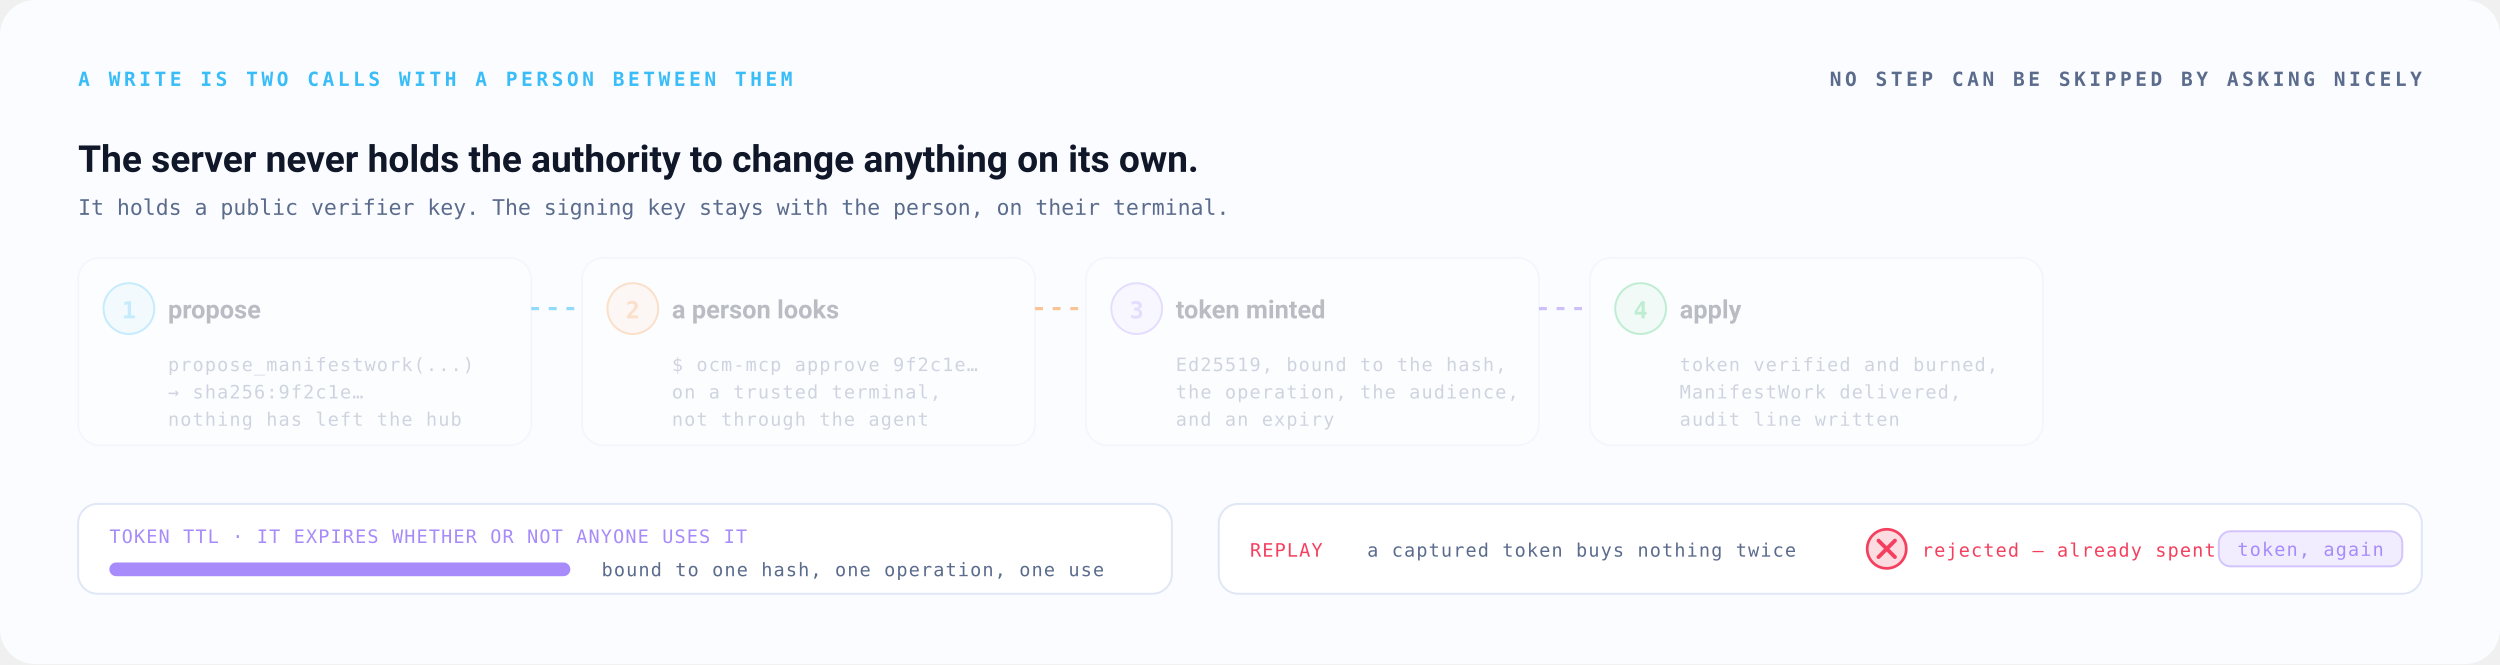
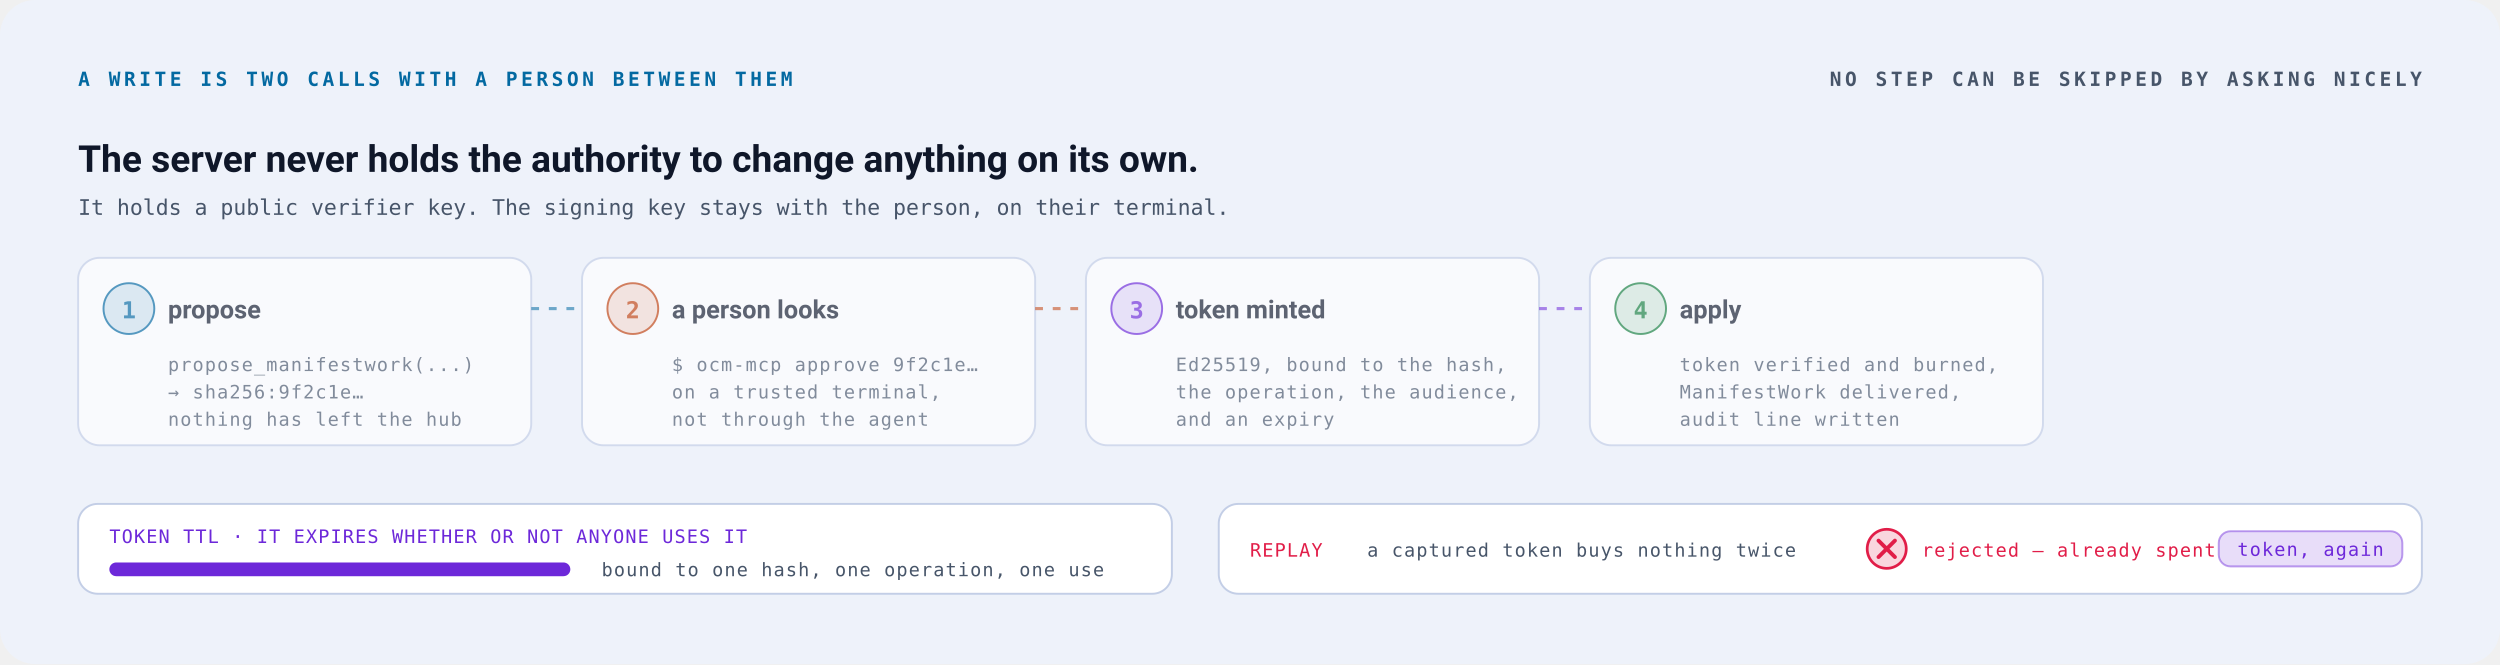
<svg xmlns="http://www.w3.org/2000/svg" viewBox="0 0 1280 340" role="img" aria-label="A write is two calls with a person between them: propose returns a content hash, a human signs that exact hash on their own terminal with an Ed25519 key, apply spends the one-time token, and a replay of the same token is rejected.">
  <style>
    .mono{font-family:ui-monospace,SFMono-Regular,Menlo,Consolas,monospace}
    .sans{font-family:system-ui,-apple-system,Segoe UI,Roboto,sans-serif}
    .b{font-size:12px;font-weight:700}.xs{font-size:9.5px;letter-spacing:.06em}
    .s{font-size:11px}.cap{font-size:10px;font-weight:700;letter-spacing:.18em}
    .num{font-size:22px;font-weight:700}
    @keyframes dash{to{stroke-dashoffset:-40}}
    @keyframes glow{0%,100%{opacity:.22}50%{opacity:.44}}
-     @keyframes blip{0%,100%{opacity:.25}50%{opacity:1}}
+     @keyframes blip{0%,100%{opacity:.5}50%{opacity:1}}
    .wire{animation:dash 1.6s linear infinite}
    .glow{animation:glow 4s ease-in-out infinite}

- @keyframes s0{0%,4%{opacity:.28}8%,88%{opacity:1}92%,100%{opacity:.28}}@keyframes s1{0%,20%{opacity:.28}24%,88%{opacity:1}92%,100%{opacity:.28}}@keyframes s2{0%,36%{opacity:.28}40%,88%{opacity:1}92%,100%{opacity:.28}}@keyframes s3{0%,52%{opacity:.28}56%,88%{opacity:1}92%,100%{opacity:.28}}.s0{animation:s0 13s ease-in-out infinite}.s1{animation:s1 13s ease-in-out infinite}.s2{animation:s2 13s ease-in-out infinite}.s3{animation:s3 13s ease-in-out infinite}
+ @keyframes s0{0%,4%{opacity:.65}8%,88%{opacity:1}92%,100%{opacity:.65}}@keyframes s1{0%,20%{opacity:.65}24%,88%{opacity:1}92%,100%{opacity:.65}}@keyframes s2{0%,36%{opacity:.65}40%,88%{opacity:1}92%,100%{opacity:.65}}@keyframes s3{0%,52%{opacity:.65}56%,88%{opacity:1}92%,100%{opacity:.65}}.s0{animation:s0 13s ease-in-out infinite}.s1{animation:s1 13s ease-in-out infinite}.s2{animation:s2 13s ease-in-out infinite}.s3{animation:s3 13s ease-in-out infinite}
    @keyframes ttl{0%,42%{width:236px}92%,100%{width:26px}}
    @keyframes replay{0%,72%{opacity:0;transform:translateX(0)}78%{opacity:1}
      84%{opacity:1;transform:translateX(-150px)}88%,100%{opacity:0;transform:translateX(-150px)}}
    @keyframes stamp{0%,84%{opacity:0;transform:scale(1.7)}89%,96%{opacity:1;transform:scale(1)}
      99%,100%{opacity:0;transform:scale(1.7)}}
-     .step{opacity:.28}
+     .step{opacity:.65}
    .ttl{animation:ttl 13s linear infinite}
    .replay{animation:replay 13s ease-in-out infinite}
    .stamp{animation:stamp 13s ease-out infinite;transform-origin:center;transform-box:fill-box}
    @media (prefers-reduced-motion:reduce){.step{opacity:1}.ttl{width:120px}
      .replay,.stamp{opacity:1;transform:none}}

    @media (prefers-reduced-motion:reduce){*{animation:none!important}}
  </style>
-   <rect width="1280" height="340" rx="18" fill="#fbfcff" />
-   <text x="40" y="44" text-anchor="start" class="mono cap" fill="#38bdf8">A WRITE IS TWO CALLS WITH A PERSON BETWEEN THEM</text>
-   <text x="1240" y="44" text-anchor="end" class="mono cap" fill="#5a6b8c">NO STEP CAN BE SKIPPED BY ASKING NICELY</text>
+   <rect width="1280" height="340" rx="18" fill="#eef2fa" />
+   <text x="40" y="44" text-anchor="start" class="mono cap" fill="#0369a1">A WRITE IS TWO CALLS WITH A PERSON BETWEEN THEM</text>
+   <text x="1240" y="44" text-anchor="end" class="mono cap" fill="#475569">NO STEP CAN BE SKIPPED BY ASKING NICELY</text>
  <text x="40" y="88" class="sans" font-size="19" font-weight="700" fill="#0f1729">The server never holds the authority to change anything on its own.</text>
-   <text x="40" y="110" class="mono s" fill="#5a6b8c">It holds a public verifier key. The signing key stays with the person, on their terminal.</text>
+   <text x="40" y="110" class="mono s" fill="#475569">It holds a public verifier key. The signing key stays with the person, on their terminal.</text>
  <g class="step s0">
-     <rect x="40" y="132" width="232" height="96" rx="11" fill="#ffffff" stroke="#dfe6f5" />
-     <circle cx="66" cy="158" r="13" fill="#38bdf8" fill-opacity=".18" stroke="#38bdf8" />
-     <text x="66" y="163" text-anchor="middle" class="mono b" fill="#38bdf8">1</text>
+     <rect x="40" y="132" width="232" height="96" rx="11" fill="#ffffff" stroke="#c3cee6" />
+     <circle cx="66" cy="158" r="13" fill="#0369a1" fill-opacity=".18" stroke="#0369a1" />
+     <text x="66" y="163" text-anchor="middle" class="mono b" fill="#0369a1">1</text>
    <text x="86" y="163" class="sans" font-size="13" font-weight="700" fill="#0f1729">propose</text>
-     <text x="86" y="190" class="mono xs" fill="#5a6b8c">propose_manifestwork(...)</text>
-     <text x="86" y="204" class="mono xs" fill="#5a6b8c">→ sha256:9f2c1e…</text>
-     <text x="86" y="218" class="mono xs" fill="#5a6b8c">nothing has left the hub</text>
+     <text x="86" y="190" class="mono xs" fill="#475569">propose_manifestwork(...)</text>
+     <text x="86" y="204" class="mono xs" fill="#475569">→ sha256:9f2c1e…</text>
+     <text x="86" y="218" class="mono xs" fill="#475569">nothing has left the hub</text>
  </g>
-   <path class="wire" d="M272 158 h22" stroke="#38bdf8" stroke-width="1.6" stroke-dasharray="4 5" opacity=".55" fill="none" />
+   <path class="wire" d="M272 158 h22" stroke="#0369a1" stroke-width="1.6" stroke-dasharray="4 5" opacity=".55" fill="none" />
  <g class="step s1">
-     <rect x="298" y="132" width="232" height="96" rx="11" fill="#ffffff" stroke="#dfe6f5" />
-     <circle cx="324" cy="158" r="13" fill="#fb923c" fill-opacity=".18" stroke="#fb923c" />
-     <text x="324" y="163" text-anchor="middle" class="mono b" fill="#fb923c">2</text>
+     <rect x="298" y="132" width="232" height="96" rx="11" fill="#ffffff" stroke="#c3cee6" />
+     <circle cx="324" cy="158" r="13" fill="#c2410c" fill-opacity=".18" stroke="#c2410c" />
+     <text x="324" y="163" text-anchor="middle" class="mono b" fill="#c2410c">2</text>
    <text x="344" y="163" class="sans" font-size="13" font-weight="700" fill="#0f1729">a person looks</text>
-     <text x="344" y="190" class="mono xs" fill="#5a6b8c">$ ocm-mcp approve 9f2c1e…</text>
-     <text x="344" y="204" class="mono xs" fill="#5a6b8c">on a trusted terminal,</text>
-     <text x="344" y="218" class="mono xs" fill="#5a6b8c">not through the agent</text>
+     <text x="344" y="190" class="mono xs" fill="#475569">$ ocm-mcp approve 9f2c1e…</text>
+     <text x="344" y="204" class="mono xs" fill="#475569">on a trusted terminal,</text>
+     <text x="344" y="218" class="mono xs" fill="#475569">not through the agent</text>
  </g>
-   <path class="wire" d="M530 158 h22" stroke="#fb923c" stroke-width="1.6" stroke-dasharray="4 5" opacity=".55" fill="none" />
+   <path class="wire" d="M530 158 h22" stroke="#c2410c" stroke-width="1.6" stroke-dasharray="4 5" opacity=".55" fill="none" />
  <g class="step s2">
-     <rect x="556" y="132" width="232" height="96" rx="11" fill="#ffffff" stroke="#dfe6f5" />
-     <circle cx="582" cy="158" r="13" fill="#a78bfa" fill-opacity=".18" stroke="#a78bfa" />
-     <text x="582" y="163" text-anchor="middle" class="mono b" fill="#a78bfa">3</text>
+     <rect x="556" y="132" width="232" height="96" rx="11" fill="#ffffff" stroke="#c3cee6" />
+     <circle cx="582" cy="158" r="13" fill="#6d28d9" fill-opacity=".18" stroke="#6d28d9" />
+     <text x="582" y="163" text-anchor="middle" class="mono b" fill="#6d28d9">3</text>
    <text x="602" y="163" class="sans" font-size="13" font-weight="700" fill="#0f1729">token minted</text>
-     <text x="602" y="190" class="mono xs" fill="#5a6b8c">Ed25519, bound to the hash,</text>
-     <text x="602" y="204" class="mono xs" fill="#5a6b8c">the operation, the audience,</text>
-     <text x="602" y="218" class="mono xs" fill="#5a6b8c">and an expiry</text>
+     <text x="602" y="190" class="mono xs" fill="#475569">Ed25519, bound to the hash,</text>
+     <text x="602" y="204" class="mono xs" fill="#475569">the operation, the audience,</text>
+     <text x="602" y="218" class="mono xs" fill="#475569">and an expiry</text>
  </g>
-   <path class="wire" d="M788 158 h22" stroke="#a78bfa" stroke-width="1.6" stroke-dasharray="4 5" opacity=".55" fill="none" />
+   <path class="wire" d="M788 158 h22" stroke="#6d28d9" stroke-width="1.6" stroke-dasharray="4 5" opacity=".55" fill="none" />
  <g class="step s3">
-     <rect x="814" y="132" width="232" height="96" rx="11" fill="#ffffff" stroke="#dfe6f5" />
-     <circle cx="840" cy="158" r="13" fill="#22c55e" fill-opacity=".18" stroke="#22c55e" />
-     <text x="840" y="163" text-anchor="middle" class="mono b" fill="#22c55e">4</text>
+     <rect x="814" y="132" width="232" height="96" rx="11" fill="#ffffff" stroke="#c3cee6" />
+     <circle cx="840" cy="158" r="13" fill="#15803d" fill-opacity=".18" stroke="#15803d" />
+     <text x="840" y="163" text-anchor="middle" class="mono b" fill="#15803d">4</text>
    <text x="860" y="163" class="sans" font-size="13" font-weight="700" fill="#0f1729">apply</text>
-     <text x="860" y="190" class="mono xs" fill="#5a6b8c">token verified and burned,</text>
-     <text x="860" y="204" class="mono xs" fill="#5a6b8c">ManifestWork delivered,</text>
-     <text x="860" y="218" class="mono xs" fill="#5a6b8c">audit line written</text>
+     <text x="860" y="190" class="mono xs" fill="#475569">token verified and burned,</text>
+     <text x="860" y="204" class="mono xs" fill="#475569">ManifestWork delivered,</text>
+     <text x="860" y="218" class="mono xs" fill="#475569">audit line written</text>
  </g>
  <g>
-     <rect x="40" y="258" width="560" height="46" rx="10" fill="#ffffff" stroke="#dfe6f5" />
-     <text x="56" y="278" class="mono xs" fill="#a78bfa">TOKEN TTL · IT EXPIRES WHETHER OR NOT ANYONE USES IT</text>
-     <rect x="56" y="288" width="236" height="7" rx="3.5" fill="#a78bfa" fill-opacity=".16" />
-     <rect class="ttl" x="56" y="288" width="236" height="7" rx="3.5" fill="#a78bfa" />
-     <text x="308" y="295" class="mono xs" fill="#5a6b8c">bound to one hash, one operation, one use</text>
+     <rect x="40" y="258" width="560" height="46" rx="10" fill="#ffffff" stroke="#c3cee6" />
+     <text x="56" y="278" class="mono xs" fill="#6d28d9">TOKEN TTL · IT EXPIRES WHETHER OR NOT ANYONE USES IT</text>
+     <rect x="56" y="288" width="236" height="7" rx="3.5" fill="#6d28d9" fill-opacity=".16" />
+     <rect class="ttl" x="56" y="288" width="236" height="7" rx="3.5" fill="#6d28d9" />
+     <text x="308" y="295" class="mono xs" fill="#475569">bound to one hash, one operation, one use</text>
  </g>
  <g>
-     <rect x="624" y="258" width="616" height="46" rx="10" fill="#ffffff" stroke="#dfe6f5" />
-     <text x="640" y="285" class="mono xs" fill="#f43f5e">REPLAY</text>
-     <text x="700" y="285" class="mono xs" fill="#5a6b8c">a captured token buys nothing twice</text>
+     <rect x="624" y="258" width="616" height="46" rx="10" fill="#ffffff" stroke="#c3cee6" />
+     <text x="640" y="285" class="mono xs" fill="#e11d48">REPLAY</text>
+     <text x="700" y="285" class="mono xs" fill="#475569">a captured token buys nothing twice</text>
    <g class="replay">
      <g>
-         <rect x="1136" y="272" width="94" height="18" rx="6" fill="#a78bfa" fill-opacity=".16" stroke="#a78bfa" stroke-opacity=".45" />
-         <text x="1183.0" y="284.6" text-anchor="middle" class="mono xs" fill="#a78bfa">token, again</text>
+         <rect x="1136" y="272" width="94" height="18" rx="6" fill="#6d28d9" fill-opacity=".16" stroke="#6d28d9" stroke-opacity=".45" />
+         <text x="1183.0" y="284.6" text-anchor="middle" class="mono xs" fill="#6d28d9">token, again</text>
      </g>
    </g>
    <g class="stamp">
      <g>
-         <circle cx="966" cy="281" r="10" fill="#f43f5e" fill-opacity=".18" stroke="#f43f5e" stroke-width="1.4" />
-         <path d="M961.8 276.8 l8.4 8.4 M970.2 276.8 l-8.4 8.4" fill="none" stroke="#f43f5e" stroke-width="2" stroke-linecap="round" />
+         <circle cx="966" cy="281" r="10" fill="#e11d48" fill-opacity=".18" stroke="#e11d48" stroke-width="1.4" />
+         <path d="M961.8 276.8 l8.4 8.4 M970.2 276.8 l-8.4 8.4" fill="none" stroke="#e11d48" stroke-width="2" stroke-linecap="round" />
      </g>
-       <text x="984" y="285" class="mono xs" fill="#f43f5e">rejected — already spent</text>
+       <text x="984" y="285" class="mono xs" fill="#e11d48">rejected — already spent</text>
    </g>
  </g>
</svg>
